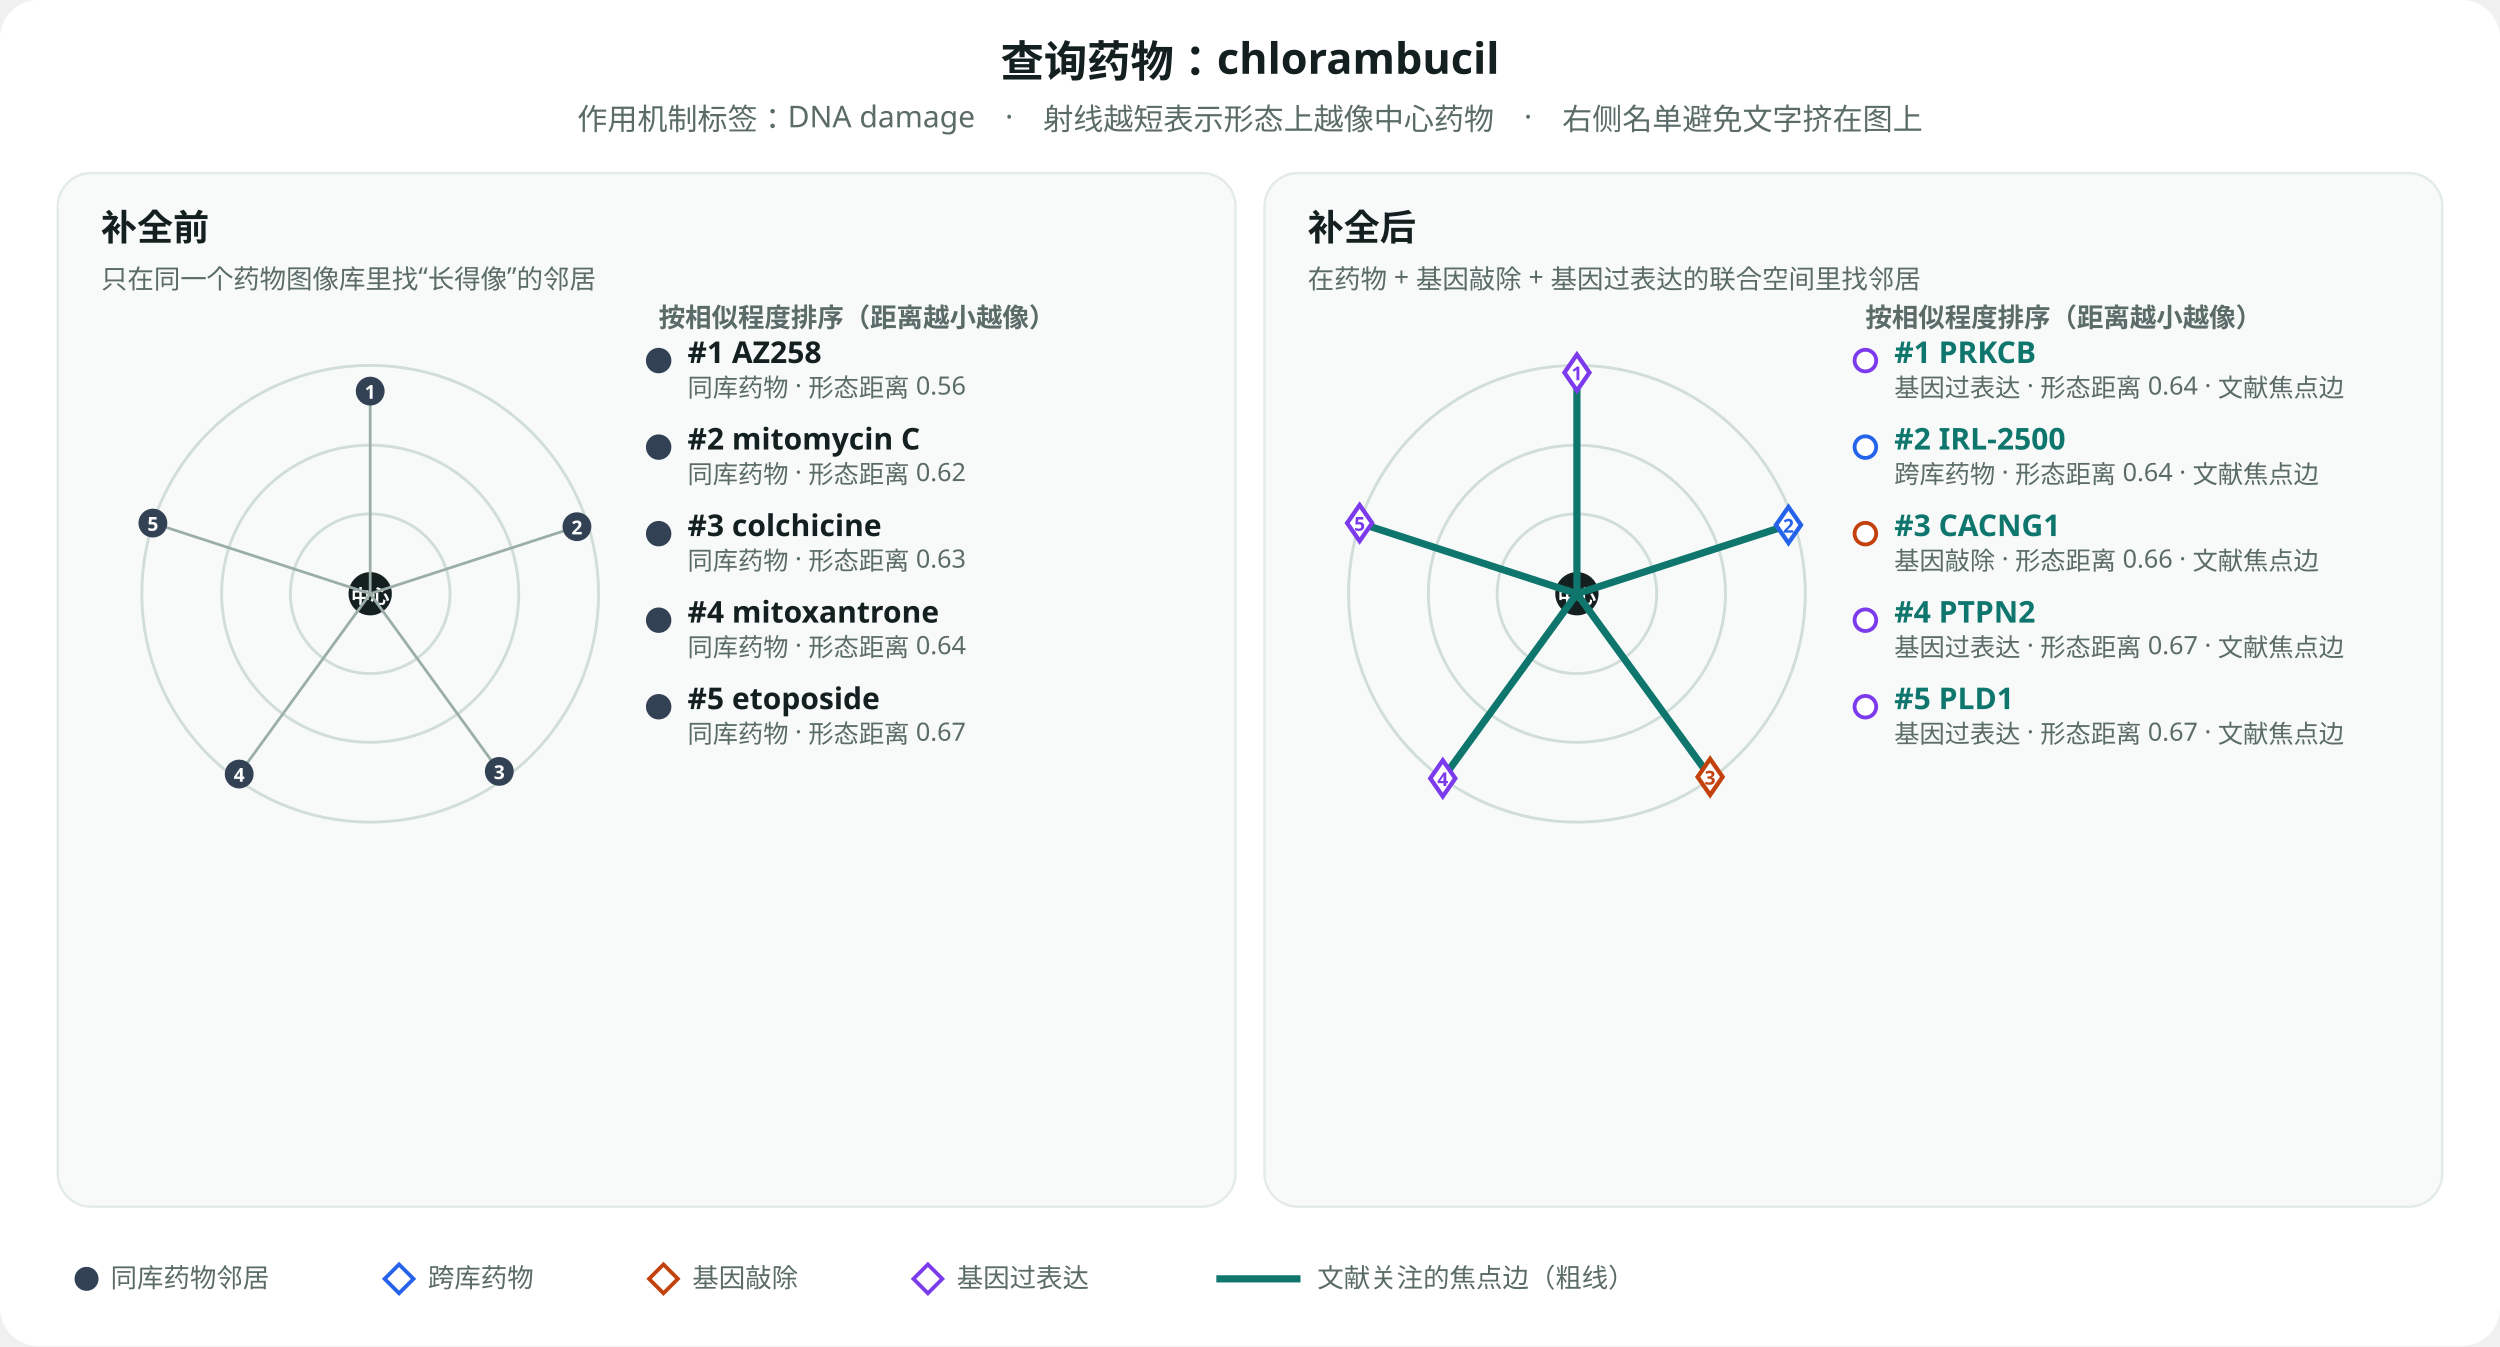
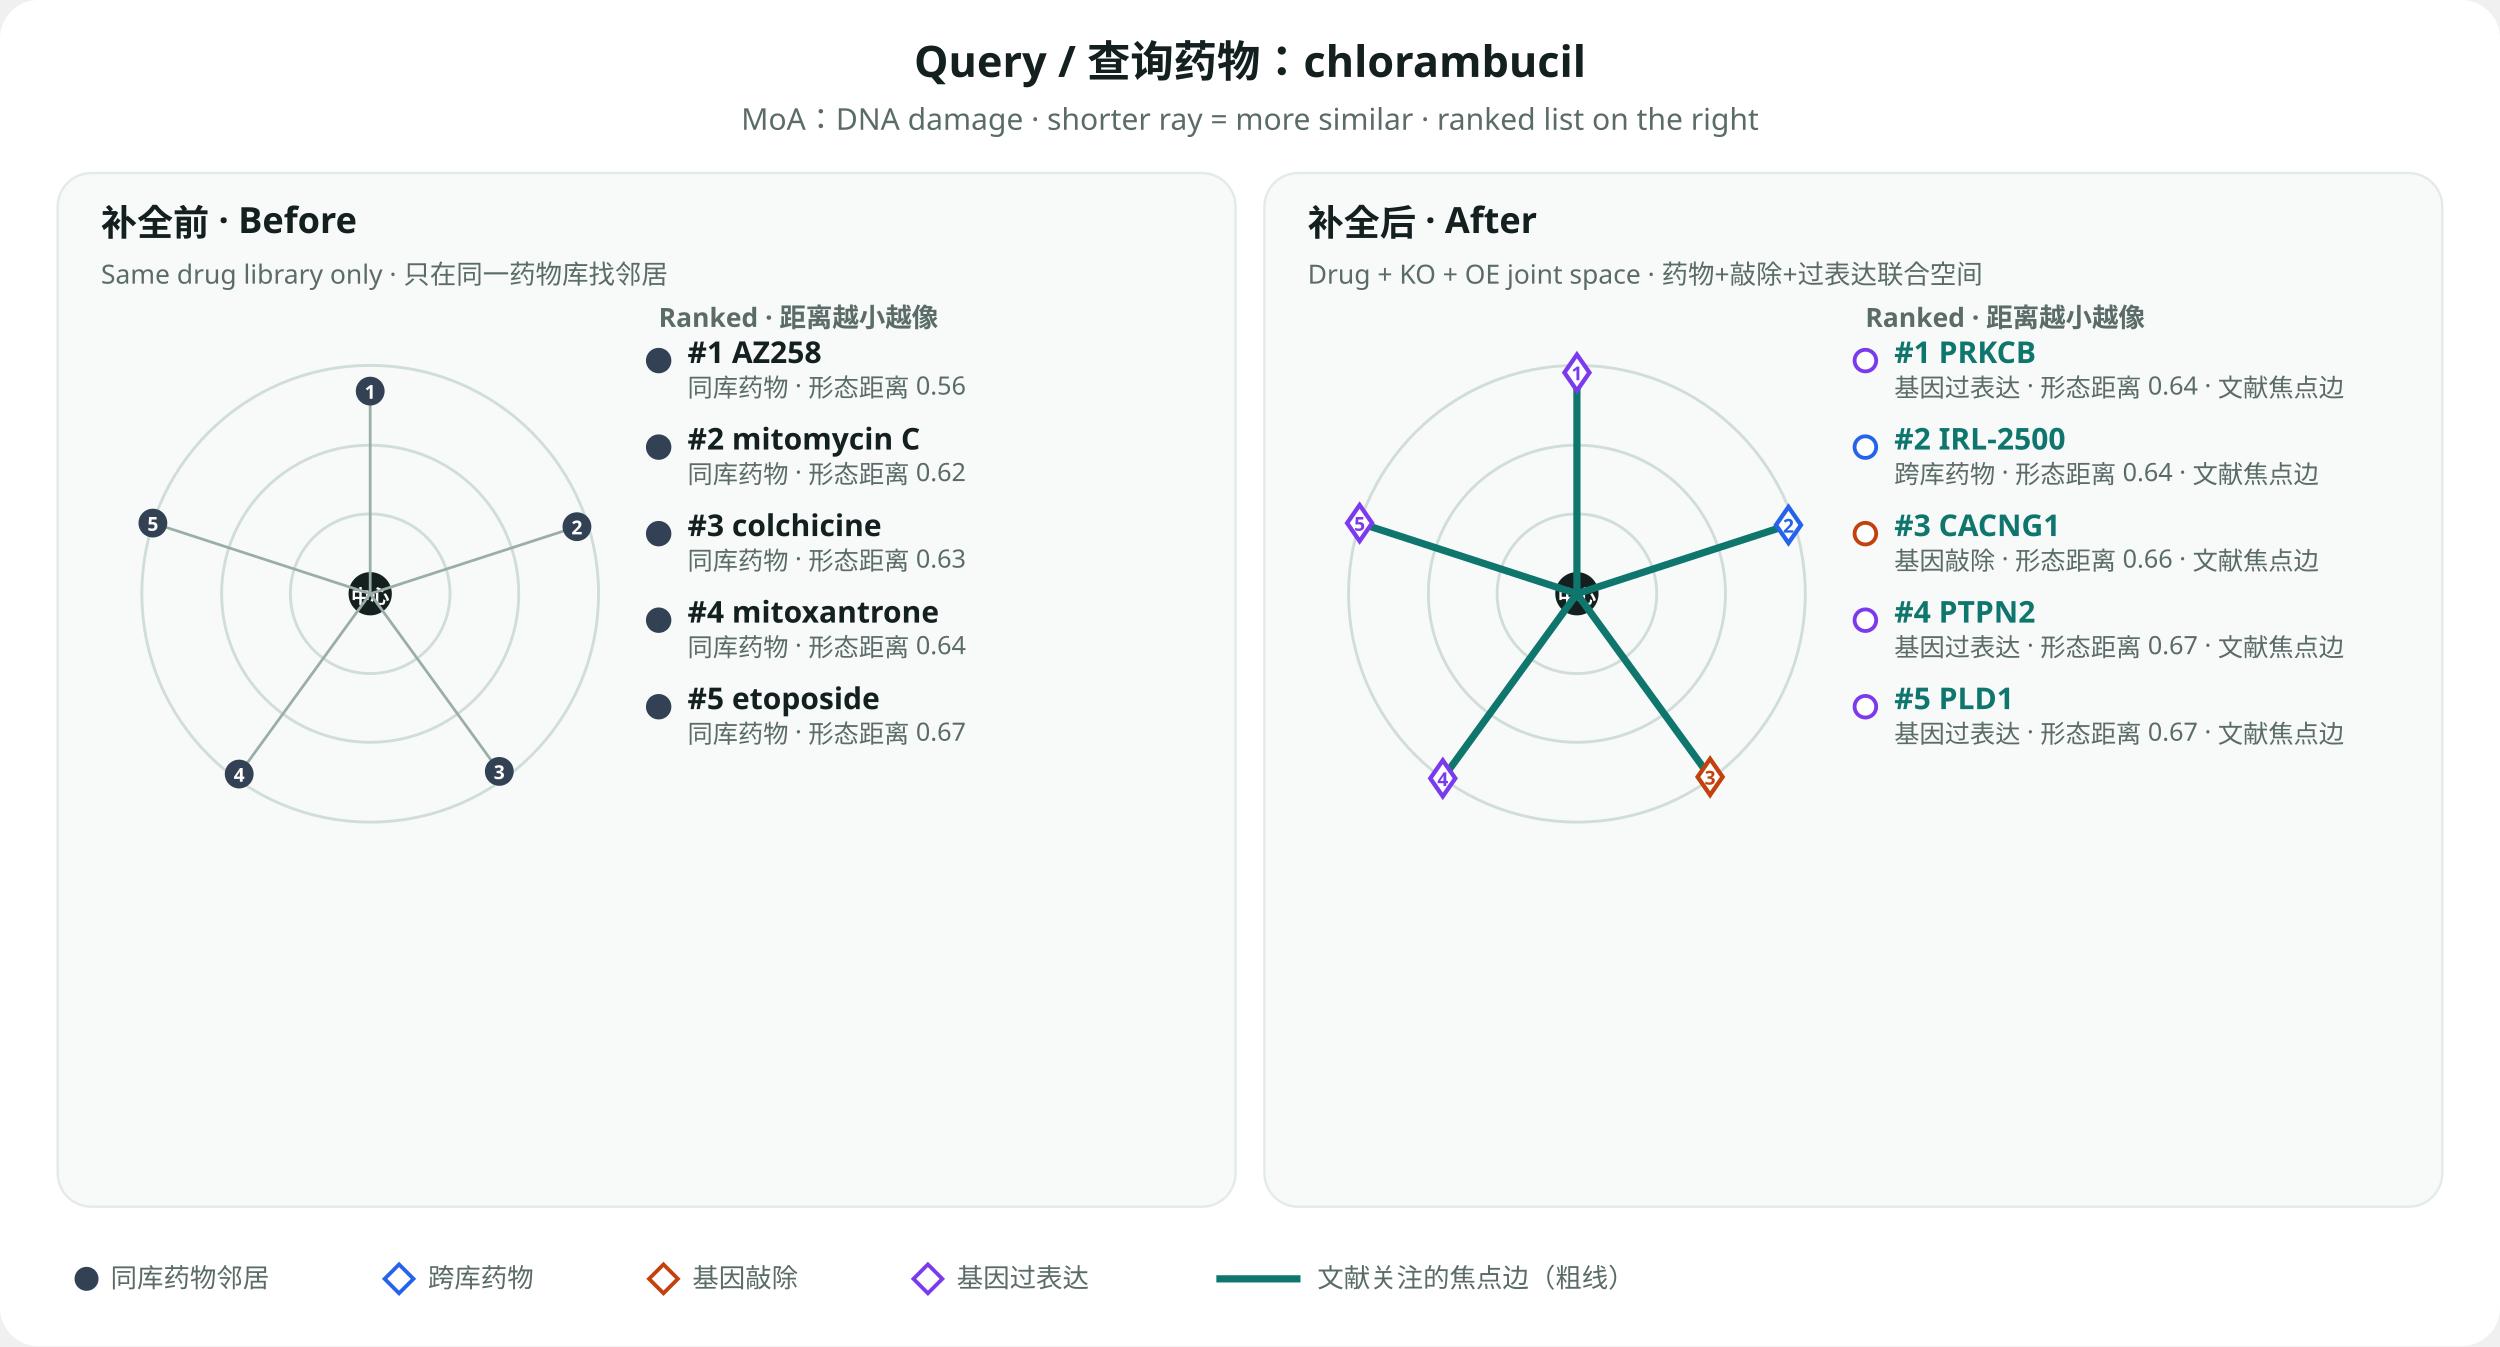
<svg xmlns="http://www.w3.org/2000/svg" width="1040" height="560" viewBox="0 0 1040 560" font-family="Sora, 'Noto Sans SC', 'PingFang SC', 'Microsoft YaHei', sans-serif">
  <rect width="100%" height="100%" rx="16" fill="#ffffff" />
  <text x="520.0" y="32" text-anchor="middle" font-size="18" font-weight="700" fill="#14201f">
-       查询药物：chlorambucil
+       Query / 查询药物：chlorambucil
    </text>
  <text x="520.0" y="54" text-anchor="middle" font-size="12.5" fill="#5a6b68">
-       作用机制标签：DNA damage　·　射线越短表示形态上越像中心药物　·　右侧名单避免文字挤在图上
+       MoA：DNA damage · shorter ray = more similar · ranked list on the right
    </text>
  <rect x="24" y="72" width="490" height="430" rx="14" fill="#f7faf9" stroke="#e2ebe7" />
-   <text x="42" y="100" font-size="15" font-weight="700" fill="#14201f">补全前</text>
-   <text x="42" y="120" font-size="11" fill="#5a6b68">只在同一个药物图像库里找“长得像”的邻居</text>
+   <text x="42" y="98" font-size="15" font-weight="700" fill="#14201f">补全前 · Before</text>
+   <text x="42" y="118" font-size="11" fill="#5a6b68">Same drug library only · 只在同一药物库找邻居</text>
  <circle cx="154" cy="247" r="33.2" fill="none" stroke="#d0ddd8" stroke-width="1.2" />
  <circle cx="154" cy="247" r="61.8" fill="none" stroke="#d0ddd8" stroke-width="1.2" />
  <circle cx="154" cy="247" r="95.0" fill="none" stroke="#d0ddd8" stroke-width="1.2" />
  <circle cx="154" cy="247" r="9" fill="#14201f" />
  <text x="154" y="251" text-anchor="middle" font-size="8" fill="#fff" font-weight="700">中心</text>
-   <text x="274" y="136" font-size="11" font-weight="650" fill="#5a6b68">按相似程度排序（距离越小越像）</text>
+   <text x="274" y="136" font-size="11" font-weight="650" fill="#5a6b68">Ranked · 距离越小越像</text>
  <line x1="154" y1="247" x2="154.0" y2="162.7" stroke="#9aada7" stroke-width="1.15" stroke-linecap="round" />
  <circle cx="154.0" cy="162.7" r="6" fill="#334155" />
  <text x="154.0" y="165.9" text-anchor="middle" font-size="8" fill="#fff" font-weight="700">1</text>
  <circle cx="274" cy="150" r="4.5" fill="#334155" stroke="#334155" stroke-width="1.6" />
  <text x="286" y="151" font-size="12.5" font-weight="550" fill="#14201f">#1  AZ258</text>
  <text x="286" y="165" font-size="10.5" fill="#5a6b68">同库药物 · 形态距离 0.56</text>
  <line x1="154" y1="247" x2="240.0" y2="219.1" stroke="#9aada7" stroke-width="1.15" stroke-linecap="round" />
  <circle cx="240.0" cy="219.1" r="6" fill="#334155" />
  <text x="240.0" y="222.3" text-anchor="middle" font-size="8" fill="#fff" font-weight="700">2</text>
  <circle cx="274" cy="186" r="4.5" fill="#334155" stroke="#334155" stroke-width="1.6" />
  <text x="286" y="187" font-size="12.5" font-weight="550" fill="#14201f">#2  mitomycin C</text>
  <text x="286" y="201" font-size="10.5" fill="#5a6b68">同库药物 · 形态距离 0.62</text>
  <line x1="154" y1="247" x2="207.7" y2="320.9" stroke="#9aada7" stroke-width="1.15" stroke-linecap="round" />
  <circle cx="207.7" cy="320.9" r="6" fill="#334155" />
  <text x="207.7" y="324.1" text-anchor="middle" font-size="8" fill="#fff" font-weight="700">3</text>
  <circle cx="274" cy="222" r="4.5" fill="#334155" stroke="#334155" stroke-width="1.6" />
  <text x="286" y="223" font-size="12.5" font-weight="550" fill="#14201f">#3  colchicine</text>
  <text x="286" y="237" font-size="10.5" fill="#5a6b68">同库药物 · 形态距离 0.63</text>
  <line x1="154" y1="247" x2="99.5" y2="322.0" stroke="#9aada7" stroke-width="1.15" stroke-linecap="round" />
  <circle cx="99.5" cy="322.0" r="6" fill="#334155" />
  <text x="99.5" y="325.2" text-anchor="middle" font-size="8" fill="#fff" font-weight="700">4</text>
  <circle cx="274" cy="258" r="4.5" fill="#334155" stroke="#334155" stroke-width="1.6" />
  <text x="286" y="259" font-size="12.5" font-weight="550" fill="#14201f">#4  mitoxantrone</text>
  <text x="286" y="273" font-size="10.5" fill="#5a6b68">同库药物 · 形态距离 0.64</text>
  <line x1="154" y1="247" x2="63.6" y2="217.6" stroke="#9aada7" stroke-width="1.15" stroke-linecap="round" />
  <circle cx="63.6" cy="217.6" r="6" fill="#334155" />
  <text x="63.6" y="220.8" text-anchor="middle" font-size="8" fill="#fff" font-weight="700">5</text>
  <circle cx="274" cy="294" r="4.5" fill="#334155" stroke="#334155" stroke-width="1.6" />
  <text x="286" y="295" font-size="12.5" font-weight="550" fill="#14201f">#5  etoposide</text>
  <text x="286" y="309" font-size="10.5" fill="#5a6b68">同库药物 · 形态距离 0.67</text>
  <rect x="526" y="72" width="490" height="430" rx="14" fill="#f7faf9" stroke="#e2ebe7" />
-   <text x="544" y="100" font-size="15" font-weight="700" fill="#14201f">补全后</text>
-   <text x="544" y="120" font-size="11" fill="#5a6b68">在药物 + 基因敲除 + 基因过表达的联合空间里找邻居</text>
+   <text x="544" y="98" font-size="15" font-weight="700" fill="#14201f">补全后 · After</text>
+   <text x="544" y="118" font-size="11" fill="#5a6b68">Drug + KO + OE joint space · 药物+敲除+过表达联合空间</text>
  <circle cx="656" cy="247" r="33.2" fill="none" stroke="#d0ddd8" stroke-width="1.2" />
  <circle cx="656" cy="247" r="61.8" fill="none" stroke="#d0ddd8" stroke-width="1.2" />
  <circle cx="656" cy="247" r="95.0" fill="none" stroke="#d0ddd8" stroke-width="1.2" />
  <circle cx="656" cy="247" r="9" fill="#14201f" />
  <text x="656" y="251" text-anchor="middle" font-size="8" fill="#fff" font-weight="700">中心</text>
-   <text x="776" y="136" font-size="11" font-weight="650" fill="#5a6b68">按相似程度排序（距离越小越像）</text>
+   <text x="776" y="136" font-size="11" font-weight="650" fill="#5a6b68">Ranked · 距离越小越像</text>
  <line x1="656" y1="247" x2="656.0" y2="155.0" stroke="#0f766e" stroke-width="3.0" stroke-linecap="round" />
  <polygon points="656.0,147.5 661.2,155.0 656.0,162.5 650.8,155.0" fill="#ffffff" stroke="#7c3aed" stroke-width="1.8" />
  <text x="656.0" y="158.2" text-anchor="middle" font-size="8" fill="#7c3aed" font-weight="700">1</text>
  <circle cx="776" cy="150" r="4.5" fill="#ffffff" stroke="#7c3aed" stroke-width="1.6" />
  <text x="788" y="151" font-size="12.5" font-weight="700" fill="#0f766e">#1  PRKCB</text>
  <text x="788" y="165" font-size="10.5" fill="#5a6b68">基因过表达 · 形态距离 0.64 · 文献焦点边</text>
  <line x1="656" y1="247" x2="744.0" y2="218.4" stroke="#0f766e" stroke-width="3.0" stroke-linecap="round" />
  <polygon points="744.0,210.9 749.2,218.4 744.0,225.9 738.8,218.4" fill="#ffffff" stroke="#2563eb" stroke-width="1.8" />
  <text x="744.0" y="221.6" text-anchor="middle" font-size="8" fill="#2563eb" font-weight="700">2</text>
  <circle cx="776" cy="186" r="4.5" fill="#ffffff" stroke="#2563eb" stroke-width="1.6" />
  <text x="788" y="187" font-size="12.5" font-weight="700" fill="#0f766e">#2  IRL-2500</text>
  <text x="788" y="201" font-size="10.5" fill="#5a6b68">跨库药物 · 形态距离 0.64 · 文献焦点边</text>
  <line x1="656" y1="247" x2="711.4" y2="323.2" stroke="#0f766e" stroke-width="3.0" stroke-linecap="round" />
  <polygon points="711.4,315.7 716.6,323.2 711.4,330.7 706.2,323.2" fill="#ffffff" stroke="#c2410c" stroke-width="1.8" />
  <text x="711.4" y="326.4" text-anchor="middle" font-size="8" fill="#c2410c" font-weight="700">3</text>
  <circle cx="776" cy="222" r="4.5" fill="#ffffff" stroke="#c2410c" stroke-width="1.6" />
  <text x="788" y="223" font-size="12.5" font-weight="700" fill="#0f766e">#3  CACNG1</text>
  <text x="788" y="237" font-size="10.5" fill="#5a6b68">基因敲除 · 形态距离 0.66 · 文献焦点边</text>
  <line x1="656" y1="247" x2="600.2" y2="323.8" stroke="#0f766e" stroke-width="3.0" stroke-linecap="round" />
  <polygon points="600.2,316.3 605.4,323.8 600.2,331.3 595.0,323.8" fill="#ffffff" stroke="#7c3aed" stroke-width="1.8" />
  <text x="600.2" y="327.0" text-anchor="middle" font-size="8" fill="#7c3aed" font-weight="700">4</text>
  <circle cx="776" cy="258" r="4.5" fill="#ffffff" stroke="#7c3aed" stroke-width="1.6" />
  <text x="788" y="259" font-size="12.5" font-weight="700" fill="#0f766e">#4  PTPN2</text>
  <text x="788" y="273" font-size="10.5" fill="#5a6b68">基因过表达 · 形态距离 0.67 · 文献焦点边</text>
  <line x1="656" y1="247" x2="565.6" y2="217.6" stroke="#0f766e" stroke-width="3.0" stroke-linecap="round" />
  <polygon points="565.6,210.1 570.8,217.6 565.6,225.1 560.4,217.6" fill="#ffffff" stroke="#7c3aed" stroke-width="1.8" />
  <text x="565.6" y="220.8" text-anchor="middle" font-size="8" fill="#7c3aed" font-weight="700">5</text>
  <circle cx="776" cy="294" r="4.5" fill="#ffffff" stroke="#7c3aed" stroke-width="1.6" />
  <text x="788" y="295" font-size="12.5" font-weight="700" fill="#0f766e">#5  PLD1</text>
  <text x="788" y="309" font-size="10.5" fill="#5a6b68">基因过表达 · 形态距离 0.67 · 文献焦点边</text>
  <g transform="translate(36,532)">
    <circle cx="0" cy="0" r="5" fill="#334155" />
    <text x="10" y="3.5" font-size="11" fill="#5a6b68">同库药物邻居</text>
    <polygon points="130,-6 136,0 130,6 124,0" fill="none" stroke="#2563eb" stroke-width="1.6" />
    <text x="142" y="3.5" font-size="11" fill="#5a6b68">跨库药物</text>
    <polygon points="240,-6 246,0 240,6 234,0" fill="none" stroke="#c2410c" stroke-width="1.6" />
    <text x="252" y="3.5" font-size="11" fill="#5a6b68">基因敲除</text>
    <polygon points="350,-6 356,0 350,6 344,0" fill="none" stroke="#7c3aed" stroke-width="1.6" />
    <text x="362" y="3.5" font-size="11" fill="#5a6b68">基因过表达</text>
    <line x1="470" y1="0" x2="505" y2="0" stroke="#0f766e" stroke-width="3" />
    <text x="512" y="3.5" font-size="11" fill="#5a6b68">文献关注的焦点边（粗线）</text>
  </g>
</svg>
